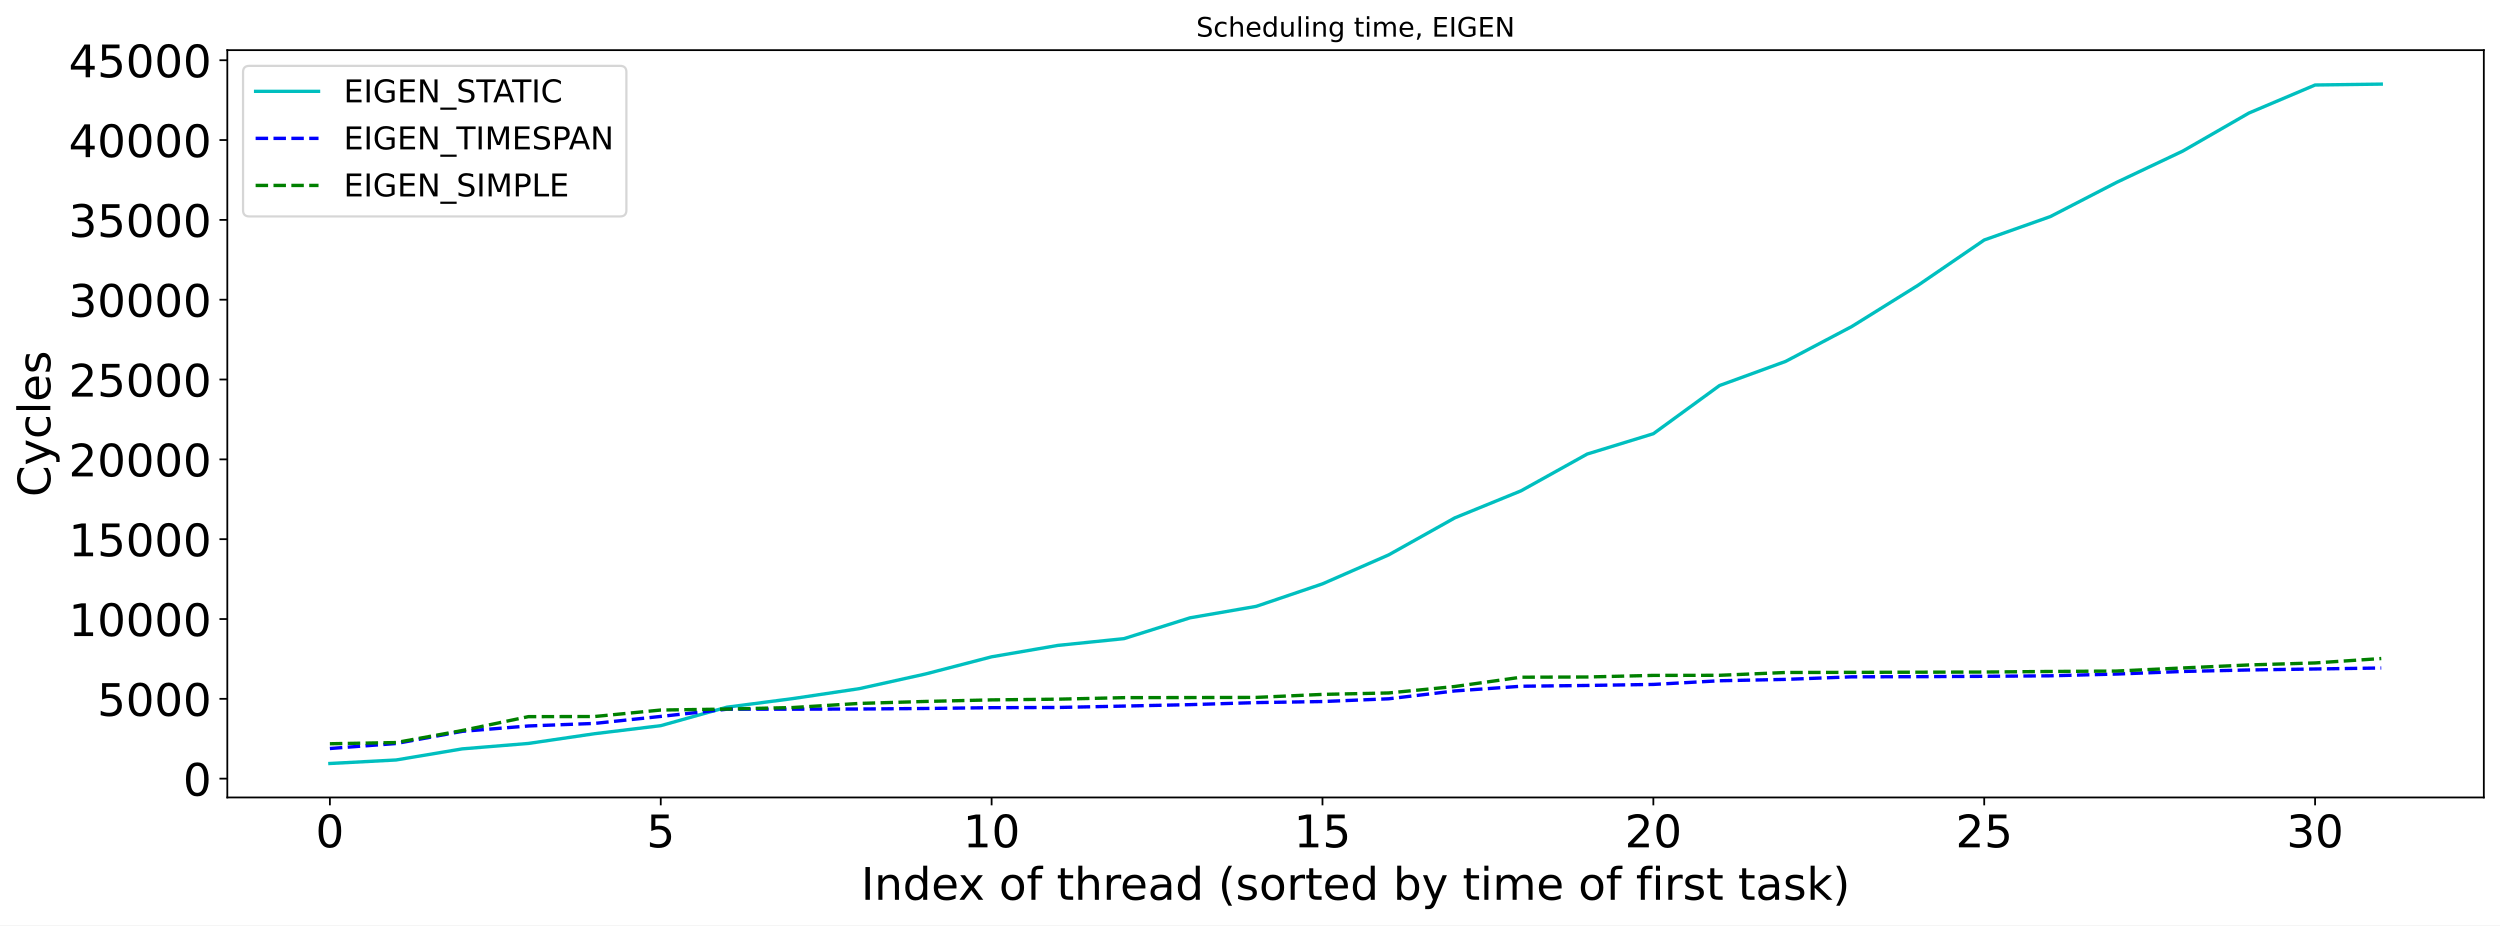
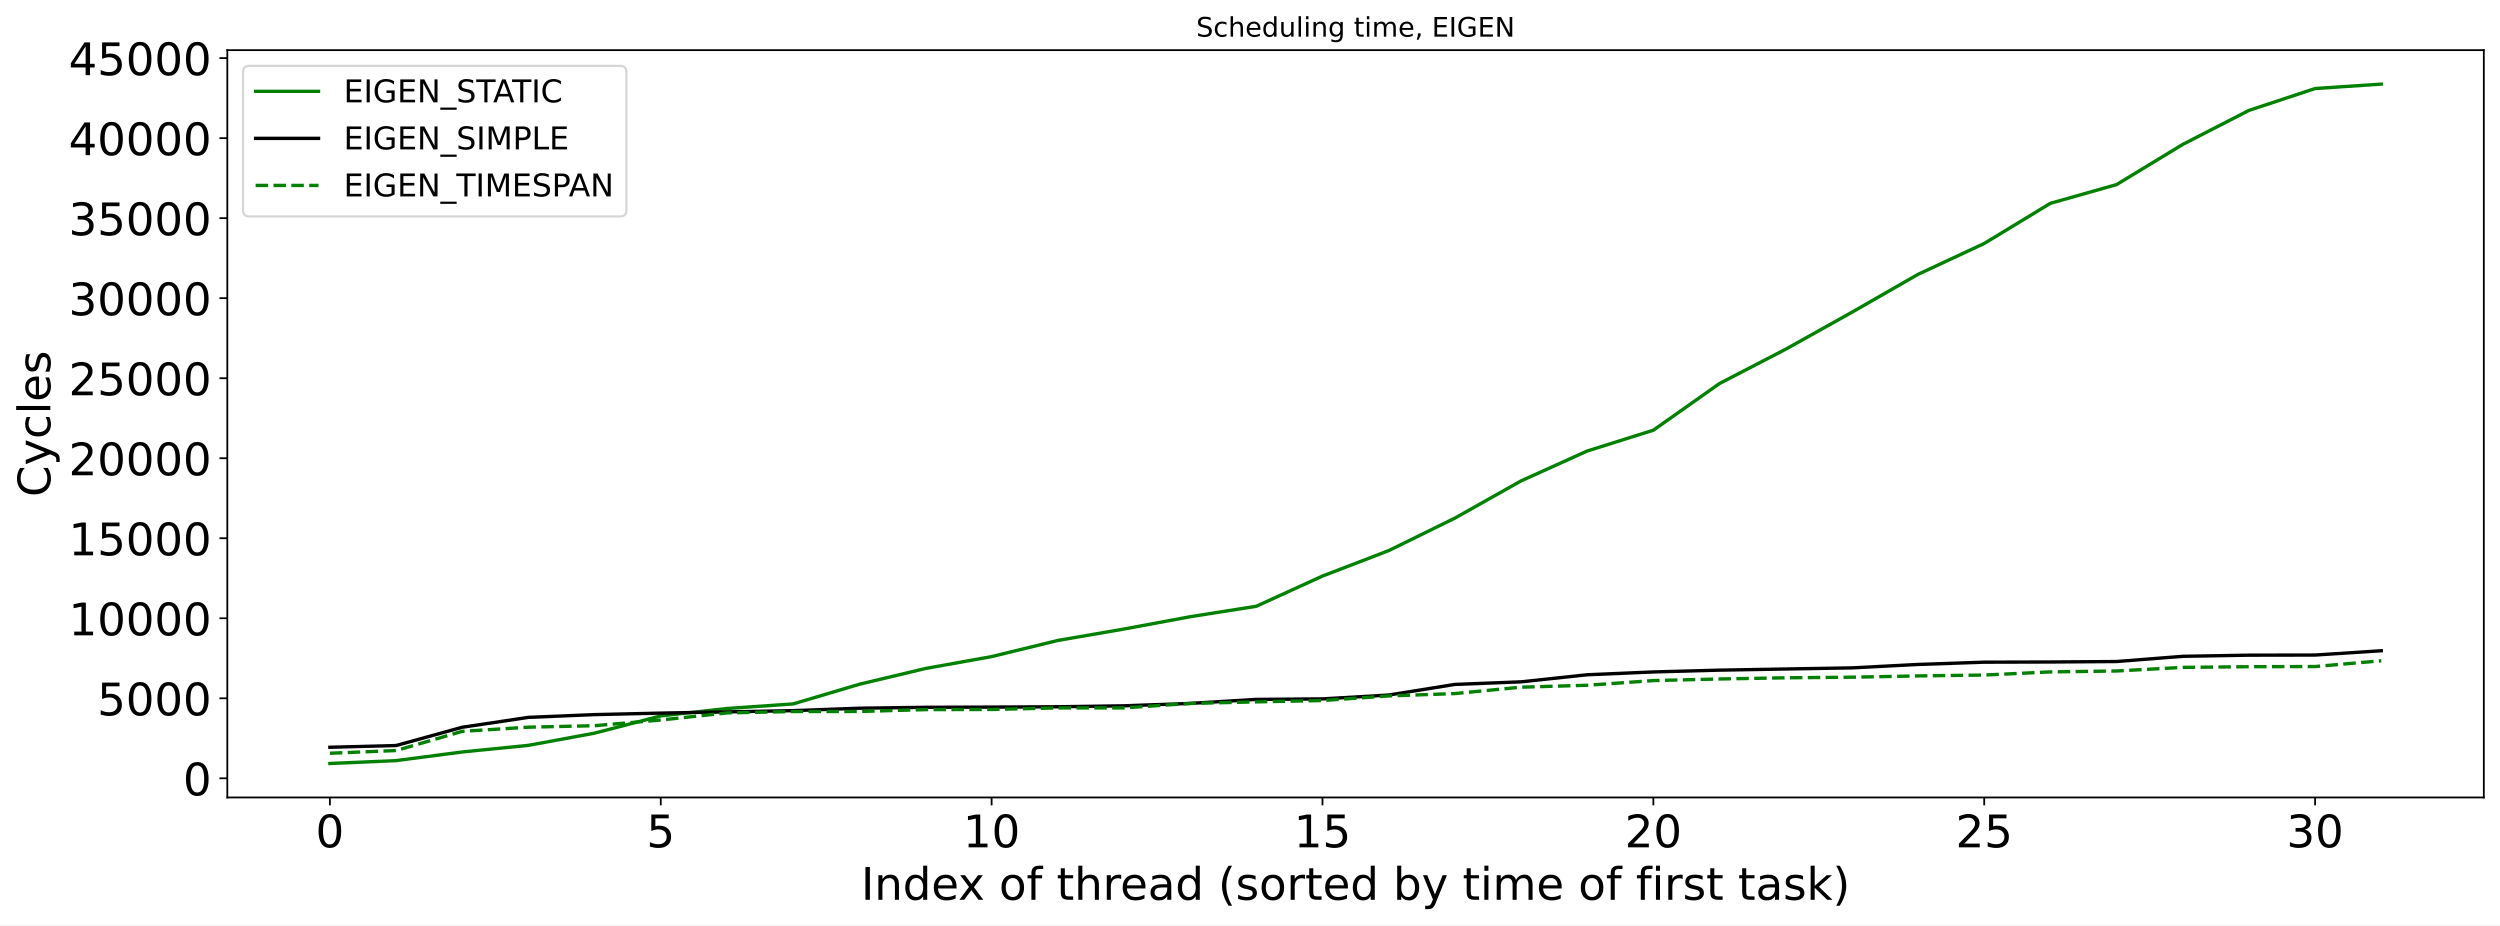
<svg xmlns="http://www.w3.org/2000/svg" xmlns:xlink="http://www.w3.org/1999/xlink" width="1112.781pt" height="411.871pt" viewBox="0 0 1112.781 411.871" version="1.1">
  <defs>
    <style type="text/css">*{stroke-linejoin: round; stroke-linecap: butt}</style>
  </defs>
  <g id="figure_1">
    <g id="patch_1">
      <path d="M 0 411.871  L 1112.781 411.871  L 1112.781 0  L 0 0  z " style="fill: #ffffff" />
    </g>
    <g id="axes_1">
      <g id="patch_2">
        <path d="M 101.181 354.958  L 1105.581 354.958  L 1105.581 22.318  L 101.181 22.318  z " style="fill: #ffffff" />
      </g>
      <g id="matplotlib.axis_1">
        <g id="xtick_1">
          <g id="line2d_1">
            <defs>
-               <path id="md10a49201d" d="M 0 0  L 0 3.5  " style="stroke: #000000; stroke-width: 0.8" />
+               <path id="m91df69e2a7" d="M 0 0  L 0 3.5  " style="stroke: #000000; stroke-width: 0.8" />
            </defs>
            <g>
-               <use xlink:href="#md10a49201d" x="146.836" y="354.958" style="stroke: #000000; stroke-width: 0.8" />
+               <use xlink:href="#m91df69e2a7" x="146.836" y="354.958" style="stroke: #000000; stroke-width: 0.8" />
            </g>
          </g>
          <g id="text_1">
            <g transform="translate(140.4733 377.155) scale(0.2 -0.2)">
              <defs>
                <path id="DejaVuSans-30" d="M 2034 4250  Q 1547 4250 1301 3770  Q 1056 3291 1056 2328  Q 1056 1369 1301 889  Q 1547 409 2034 409  Q 2525 409 2770 889  Q 3016 1369 3016 2328  Q 3016 3291 2770 3770  Q 2525 4250 2034 4250  z M 2034 4750  Q 2819 4750 3233 4129  Q 3647 3509 3647 2328  Q 3647 1150 3233 529  Q 2819 -91 2034 -91  Q 1250 -91 836 529  Q 422 1150 422 2328  Q 422 3509 836 4129  Q 1250 4750 2034 4750  z " transform="scale(0.015625)" />
              </defs>
              <use xlink:href="#DejaVuSans-30" />
            </g>
          </g>
        </g>
        <g id="xtick_2">
          <g id="line2d_2">
            <g>
-               <use xlink:href="#md10a49201d" x="294.109" y="354.958" style="stroke: #000000; stroke-width: 0.8" />
+               <use xlink:href="#m91df69e2a7" x="294.109" y="354.958" style="stroke: #000000; stroke-width: 0.8" />
            </g>
          </g>
          <g id="text_2">
            <g transform="translate(287.746 377.155) scale(0.2 -0.2)">
              <defs>
                <path id="DejaVuSans-35" d="M 691 4666  L 3169 4666  L 3169 4134  L 1269 4134  L 1269 2991  Q 1406 3038 1543 3061  Q 1681 3084 1819 3084  Q 2600 3084 3056 2656  Q 3513 2228 3513 1497  Q 3513 744 3044 326  Q 2575 -91 1722 -91  Q 1428 -91 1123 -41  Q 819 9 494 109  L 494 744  Q 775 591 1075 516  Q 1375 441 1709 441  Q 2250 441 2565 725  Q 2881 1009 2881 1497  Q 2881 1984 2565 2268  Q 2250 2553 1709 2553  Q 1456 2553 1204 2497  Q 953 2441 691 2322  L 691 4666  z " transform="scale(0.015625)" />
              </defs>
              <use xlink:href="#DejaVuSans-35" />
            </g>
          </g>
        </g>
        <g id="xtick_3">
          <g id="line2d_3">
            <g>
-               <use xlink:href="#md10a49201d" x="441.381" y="354.958" style="stroke: #000000; stroke-width: 0.8" />
+               <use xlink:href="#m91df69e2a7" x="441.381" y="354.958" style="stroke: #000000; stroke-width: 0.8" />
            </g>
          </g>
          <g id="text_3">
            <g transform="translate(428.6562 377.155) scale(0.2 -0.2)">
              <defs>
                <path id="DejaVuSans-31" d="M 794 531  L 1825 531  L 1825 4091  L 703 3866  L 703 4441  L 1819 4666  L 2450 4666  L 2450 531  L 3481 531  L 3481 0  L 794 0  L 794 531  z " transform="scale(0.015625)" />
              </defs>
              <use xlink:href="#DejaVuSans-31" />
              <use xlink:href="#DejaVuSans-30" x="63.623" />
            </g>
          </g>
        </g>
        <g id="xtick_4">
          <g id="line2d_4">
            <g>
-               <use xlink:href="#md10a49201d" x="588.654" y="354.958" style="stroke: #000000; stroke-width: 0.8" />
+               <use xlink:href="#m91df69e2a7" x="588.654" y="354.958" style="stroke: #000000; stroke-width: 0.8" />
            </g>
          </g>
          <g id="text_4">
            <g transform="translate(575.929 377.155) scale(0.2 -0.2)">
              <use xlink:href="#DejaVuSans-31" />
              <use xlink:href="#DejaVuSans-35" x="63.623" />
            </g>
          </g>
        </g>
        <g id="xtick_5">
          <g id="line2d_5">
            <g>
-               <use xlink:href="#md10a49201d" x="735.927" y="354.958" style="stroke: #000000; stroke-width: 0.8" />
+               <use xlink:href="#m91df69e2a7" x="735.927" y="354.958" style="stroke: #000000; stroke-width: 0.8" />
            </g>
          </g>
          <g id="text_5">
            <g transform="translate(723.2017 377.155) scale(0.2 -0.2)">
              <defs>
                <path id="DejaVuSans-32" d="M 1228 531  L 3431 531  L 3431 0  L 469 0  L 469 531  Q 828 903 1448 1529  Q 2069 2156 2228 2338  Q 2531 2678 2651 2914  Q 2772 3150 2772 3378  Q 2772 3750 2511 3984  Q 2250 4219 1831 4219  Q 1534 4219 1204 4116  Q 875 4013 500 3803  L 500 4441  Q 881 4594 1212 4672  Q 1544 4750 1819 4750  Q 2544 4750 2975 4387  Q 3406 4025 3406 3419  Q 3406 3131 3298 2873  Q 3191 2616 2906 2266  Q 2828 2175 2409 1742  Q 1991 1309 1228 531  z " transform="scale(0.015625)" />
              </defs>
              <use xlink:href="#DejaVuSans-32" />
              <use xlink:href="#DejaVuSans-30" x="63.623" />
            </g>
          </g>
        </g>
        <g id="xtick_6">
          <g id="line2d_6">
            <g>
-               <use xlink:href="#md10a49201d" x="883.199" y="354.958" style="stroke: #000000; stroke-width: 0.8" />
+               <use xlink:href="#m91df69e2a7" x="883.199" y="354.958" style="stroke: #000000; stroke-width: 0.8" />
            </g>
          </g>
          <g id="text_6">
            <g transform="translate(870.4744 377.155) scale(0.2 -0.2)">
              <use xlink:href="#DejaVuSans-32" />
              <use xlink:href="#DejaVuSans-35" x="63.623" />
            </g>
          </g>
        </g>
        <g id="xtick_7">
          <g id="line2d_7">
            <g>
-               <use xlink:href="#md10a49201d" x="1030.472" y="354.958" style="stroke: #000000; stroke-width: 0.8" />
+               <use xlink:href="#m91df69e2a7" x="1030.472" y="354.958" style="stroke: #000000; stroke-width: 0.8" />
            </g>
          </g>
          <g id="text_7">
            <g transform="translate(1017.747 377.155) scale(0.2 -0.2)">
              <defs>
                <path id="DejaVuSans-33" d="M 2597 2516  Q 3050 2419 3304 2112  Q 3559 1806 3559 1356  Q 3559 666 3084 287  Q 2609 -91 1734 -91  Q 1441 -91 1130 -33  Q 819 25 488 141  L 488 750  Q 750 597 1062 519  Q 1375 441 1716 441  Q 2309 441 2620 675  Q 2931 909 2931 1356  Q 2931 1769 2642 2001  Q 2353 2234 1838 2234  L 1294 2234  L 1294 2753  L 1863 2753  Q 2328 2753 2575 2939  Q 2822 3125 2822 3475  Q 2822 3834 2567 4026  Q 2313 4219 1838 4219  Q 1578 4219 1281 4162  Q 984 4106 628 3988  L 628 4550  Q 988 4650 1302 4700  Q 1616 4750 1894 4750  Q 2613 4750 3031 4423  Q 3450 4097 3450 3541  Q 3450 3153 3228 2886  Q 3006 2619 2597 2516  z " transform="scale(0.015625)" />
              </defs>
              <use xlink:href="#DejaVuSans-33" />
              <use xlink:href="#DejaVuSans-30" x="63.623" />
            </g>
          </g>
        </g>
        <g id="text_8">
          <g transform="translate(383.2609 400.5113) scale(0.2 -0.2)">
            <defs>
              <path id="DejaVuSans-49" d="M 628 4666  L 1259 4666  L 1259 0  L 628 0  L 628 4666  z " transform="scale(0.015625)" />
              <path id="DejaVuSans-6e" d="M 3513 2113  L 3513 0  L 2938 0  L 2938 2094  Q 2938 2591 2744 2837  Q 2550 3084 2163 3084  Q 1697 3084 1428 2787  Q 1159 2491 1159 1978  L 1159 0  L 581 0  L 581 3500  L 1159 3500  L 1159 2956  Q 1366 3272 1645 3428  Q 1925 3584 2291 3584  Q 2894 3584 3203 3211  Q 3513 2838 3513 2113  z " transform="scale(0.015625)" />
              <path id="DejaVuSans-64" d="M 2906 2969  L 2906 4863  L 3481 4863  L 3481 0  L 2906 0  L 2906 525  Q 2725 213 2448 61  Q 2172 -91 1784 -91  Q 1150 -91 751 415  Q 353 922 353 1747  Q 353 2572 751 3078  Q 1150 3584 1784 3584  Q 2172 3584 2448 3432  Q 2725 3281 2906 2969  z M 947 1747  Q 947 1113 1208 752  Q 1469 391 1925 391  Q 2381 391 2643 752  Q 2906 1113 2906 1747  Q 2906 2381 2643 2742  Q 2381 3103 1925 3103  Q 1469 3103 1208 2742  Q 947 2381 947 1747  z " transform="scale(0.015625)" />
              <path id="DejaVuSans-65" d="M 3597 1894  L 3597 1613  L 953 1613  Q 991 1019 1311 708  Q 1631 397 2203 397  Q 2534 397 2845 478  Q 3156 559 3463 722  L 3463 178  Q 3153 47 2828 -22  Q 2503 -91 2169 -91  Q 1331 -91 842 396  Q 353 884 353 1716  Q 353 2575 817 3079  Q 1281 3584 2069 3584  Q 2775 3584 3186 3129  Q 3597 2675 3597 1894  z M 3022 2063  Q 3016 2534 2758 2815  Q 2500 3097 2075 3097  Q 1594 3097 1305 2825  Q 1016 2553 972 2059  L 3022 2063  z " transform="scale(0.015625)" />
              <path id="DejaVuSans-78" d="M 3513 3500  L 2247 1797  L 3578 0  L 2900 0  L 1881 1375  L 863 0  L 184 0  L 1544 1831  L 300 3500  L 978 3500  L 1906 2253  L 2834 3500  L 3513 3500  z " transform="scale(0.015625)" />
              <path id="DejaVuSans-20" transform="scale(0.015625)" />
              <path id="DejaVuSans-6f" d="M 1959 3097  Q 1497 3097 1228 2736  Q 959 2375 959 1747  Q 959 1119 1226 758  Q 1494 397 1959 397  Q 2419 397 2687 759  Q 2956 1122 2956 1747  Q 2956 2369 2687 2733  Q 2419 3097 1959 3097  z M 1959 3584  Q 2709 3584 3137 3096  Q 3566 2609 3566 1747  Q 3566 888 3137 398  Q 2709 -91 1959 -91  Q 1206 -91 779 398  Q 353 888 353 1747  Q 353 2609 779 3096  Q 1206 3584 1959 3584  z " transform="scale(0.015625)" />
              <path id="DejaVuSans-66" d="M 2375 4863  L 2375 4384  L 1825 4384  Q 1516 4384 1395 4259  Q 1275 4134 1275 3809  L 1275 3500  L 2222 3500  L 2222 3053  L 1275 3053  L 1275 0  L 697 0  L 697 3053  L 147 3053  L 147 3500  L 697 3500  L 697 3744  Q 697 4328 969 4595  Q 1241 4863 1831 4863  L 2375 4863  z " transform="scale(0.015625)" />
              <path id="DejaVuSans-74" d="M 1172 4494  L 1172 3500  L 2356 3500  L 2356 3053  L 1172 3053  L 1172 1153  Q 1172 725 1289 603  Q 1406 481 1766 481  L 2356 481  L 2356 0  L 1766 0  Q 1100 0 847 248  Q 594 497 594 1153  L 594 3053  L 172 3053  L 172 3500  L 594 3500  L 594 4494  L 1172 4494  z " transform="scale(0.015625)" />
              <path id="DejaVuSans-68" d="M 3513 2113  L 3513 0  L 2938 0  L 2938 2094  Q 2938 2591 2744 2837  Q 2550 3084 2163 3084  Q 1697 3084 1428 2787  Q 1159 2491 1159 1978  L 1159 0  L 581 0  L 581 4863  L 1159 4863  L 1159 2956  Q 1366 3272 1645 3428  Q 1925 3584 2291 3584  Q 2894 3584 3203 3211  Q 3513 2838 3513 2113  z " transform="scale(0.015625)" />
              <path id="DejaVuSans-72" d="M 2631 2963  Q 2534 3019 2420 3045  Q 2306 3072 2169 3072  Q 1681 3072 1420 2755  Q 1159 2438 1159 1844  L 1159 0  L 581 0  L 581 3500  L 1159 3500  L 1159 2956  Q 1341 3275 1631 3429  Q 1922 3584 2338 3584  Q 2397 3584 2469 3576  Q 2541 3569 2628 3553  L 2631 2963  z " transform="scale(0.015625)" />
              <path id="DejaVuSans-61" d="M 2194 1759  Q 1497 1759 1228 1600  Q 959 1441 959 1056  Q 959 750 1161 570  Q 1363 391 1709 391  Q 2188 391 2477 730  Q 2766 1069 2766 1631  L 2766 1759  L 2194 1759  z M 3341 1997  L 3341 0  L 2766 0  L 2766 531  Q 2569 213 2275 61  Q 1981 -91 1556 -91  Q 1019 -91 701 211  Q 384 513 384 1019  Q 384 1609 779 1909  Q 1175 2209 1959 2209  L 2766 2209  L 2766 2266  Q 2766 2663 2505 2880  Q 2244 3097 1772 3097  Q 1472 3097 1187 3025  Q 903 2953 641 2809  L 641 3341  Q 956 3463 1253 3523  Q 1550 3584 1831 3584  Q 2591 3584 2966 3190  Q 3341 2797 3341 1997  z " transform="scale(0.015625)" />
              <path id="DejaVuSans-28" d="M 1984 4856  Q 1566 4138 1362 3434  Q 1159 2731 1159 2009  Q 1159 1288 1364 580  Q 1569 -128 1984 -844  L 1484 -844  Q 1016 -109 783 600  Q 550 1309 550 2009  Q 550 2706 781 3412  Q 1013 4119 1484 4856  L 1984 4856  z " transform="scale(0.015625)" />
              <path id="DejaVuSans-73" d="M 2834 3397  L 2834 2853  Q 2591 2978 2328 3040  Q 2066 3103 1784 3103  Q 1356 3103 1142 2972  Q 928 2841 928 2578  Q 928 2378 1081 2264  Q 1234 2150 1697 2047  L 1894 2003  Q 2506 1872 2764 1633  Q 3022 1394 3022 966  Q 3022 478 2636 193  Q 2250 -91 1575 -91  Q 1294 -91 989 -36  Q 684 19 347 128  L 347 722  Q 666 556 975 473  Q 1284 391 1588 391  Q 1994 391 2212 530  Q 2431 669 2431 922  Q 2431 1156 2273 1281  Q 2116 1406 1581 1522  L 1381 1569  Q 847 1681 609 1914  Q 372 2147 372 2553  Q 372 3047 722 3315  Q 1072 3584 1716 3584  Q 2034 3584 2315 3537  Q 2597 3491 2834 3397  z " transform="scale(0.015625)" />
              <path id="DejaVuSans-62" d="M 3116 1747  Q 3116 2381 2855 2742  Q 2594 3103 2138 3103  Q 1681 3103 1420 2742  Q 1159 2381 1159 1747  Q 1159 1113 1420 752  Q 1681 391 2138 391  Q 2594 391 2855 752  Q 3116 1113 3116 1747  z M 1159 2969  Q 1341 3281 1617 3432  Q 1894 3584 2278 3584  Q 2916 3584 3314 3078  Q 3713 2572 3713 1747  Q 3713 922 3314 415  Q 2916 -91 2278 -91  Q 1894 -91 1617 61  Q 1341 213 1159 525  L 1159 0  L 581 0  L 581 4863  L 1159 4863  L 1159 2969  z " transform="scale(0.015625)" />
              <path id="DejaVuSans-79" d="M 2059 -325  Q 1816 -950 1584 -1140  Q 1353 -1331 966 -1331  L 506 -1331  L 506 -850  L 844 -850  Q 1081 -850 1212 -737  Q 1344 -625 1503 -206  L 1606 56  L 191 3500  L 800 3500  L 1894 763  L 2988 3500  L 3597 3500  L 2059 -325  z " transform="scale(0.015625)" />
              <path id="DejaVuSans-69" d="M 603 3500  L 1178 3500  L 1178 0  L 603 0  L 603 3500  z M 603 4863  L 1178 4863  L 1178 4134  L 603 4134  L 603 4863  z " transform="scale(0.015625)" />
              <path id="DejaVuSans-6d" d="M 3328 2828  Q 3544 3216 3844 3400  Q 4144 3584 4550 3584  Q 5097 3584 5394 3201  Q 5691 2819 5691 2113  L 5691 0  L 5113 0  L 5113 2094  Q 5113 2597 4934 2840  Q 4756 3084 4391 3084  Q 3944 3084 3684 2787  Q 3425 2491 3425 1978  L 3425 0  L 2847 0  L 2847 2094  Q 2847 2600 2669 2842  Q 2491 3084 2119 3084  Q 1678 3084 1418 2786  Q 1159 2488 1159 1978  L 1159 0  L 581 0  L 581 3500  L 1159 3500  L 1159 2956  Q 1356 3278 1631 3431  Q 1906 3584 2284 3584  Q 2666 3584 2933 3390  Q 3200 3197 3328 2828  z " transform="scale(0.015625)" />
              <path id="DejaVuSans-6b" d="M 581 4863  L 1159 4863  L 1159 1991  L 2875 3500  L 3609 3500  L 1753 1863  L 3688 0  L 2938 0  L 1159 1709  L 1159 0  L 581 0  L 581 4863  z " transform="scale(0.015625)" />
              <path id="DejaVuSans-29" d="M 513 4856  L 1013 4856  Q 1481 4119 1714 3412  Q 1947 2706 1947 2009  Q 1947 1309 1714 600  Q 1481 -109 1013 -844  L 513 -844  Q 928 -128 1133 580  Q 1338 1288 1338 2009  Q 1338 2731 1133 3434  Q 928 4138 513 4856  z " transform="scale(0.015625)" />
            </defs>
            <use xlink:href="#DejaVuSans-49" />
            <use xlink:href="#DejaVuSans-6e" x="29.492" />
            <use xlink:href="#DejaVuSans-64" x="92.871" />
            <use xlink:href="#DejaVuSans-65" x="156.348" />
            <use xlink:href="#DejaVuSans-78" x="216.121" />
            <use xlink:href="#DejaVuSans-20" x="275.301" />
            <use xlink:href="#DejaVuSans-6f" x="307.088" />
            <use xlink:href="#DejaVuSans-66" x="368.27" />
            <use xlink:href="#DejaVuSans-20" x="403.475" />
            <use xlink:href="#DejaVuSans-74" x="435.262" />
            <use xlink:href="#DejaVuSans-68" x="474.471" />
            <use xlink:href="#DejaVuSans-72" x="537.85" />
            <use xlink:href="#DejaVuSans-65" x="576.713" />
            <use xlink:href="#DejaVuSans-61" x="638.236" />
            <use xlink:href="#DejaVuSans-64" x="699.516" />
            <use xlink:href="#DejaVuSans-20" x="762.992" />
            <use xlink:href="#DejaVuSans-28" x="794.779" />
            <use xlink:href="#DejaVuSans-73" x="833.793" />
            <use xlink:href="#DejaVuSans-6f" x="885.893" />
            <use xlink:href="#DejaVuSans-72" x="947.074" />
            <use xlink:href="#DejaVuSans-74" x="988.188" />
            <use xlink:href="#DejaVuSans-65" x="1027.396" />
            <use xlink:href="#DejaVuSans-64" x="1088.92" />
            <use xlink:href="#DejaVuSans-20" x="1152.396" />
            <use xlink:href="#DejaVuSans-62" x="1184.184" />
            <use xlink:href="#DejaVuSans-79" x="1247.66" />
            <use xlink:href="#DejaVuSans-20" x="1306.84" />
            <use xlink:href="#DejaVuSans-74" x="1338.627" />
            <use xlink:href="#DejaVuSans-69" x="1377.836" />
            <use xlink:href="#DejaVuSans-6d" x="1405.619" />
            <use xlink:href="#DejaVuSans-65" x="1503.031" />
            <use xlink:href="#DejaVuSans-20" x="1564.555" />
            <use xlink:href="#DejaVuSans-6f" x="1596.342" />
            <use xlink:href="#DejaVuSans-66" x="1657.523" />
            <use xlink:href="#DejaVuSans-20" x="1692.729" />
            <use xlink:href="#DejaVuSans-66" x="1724.516" />
            <use xlink:href="#DejaVuSans-69" x="1759.721" />
            <use xlink:href="#DejaVuSans-72" x="1787.504" />
            <use xlink:href="#DejaVuSans-73" x="1828.617" />
            <use xlink:href="#DejaVuSans-74" x="1880.717" />
            <use xlink:href="#DejaVuSans-20" x="1919.926" />
            <use xlink:href="#DejaVuSans-74" x="1951.713" />
            <use xlink:href="#DejaVuSans-61" x="1990.922" />
            <use xlink:href="#DejaVuSans-73" x="2052.201" />
            <use xlink:href="#DejaVuSans-6b" x="2104.301" />
            <use xlink:href="#DejaVuSans-29" x="2162.211" />
          </g>
        </g>
      </g>
      <g id="matplotlib.axis_2">
        <g id="ytick_1">
          <g id="line2d_8">
            <defs>
-               <path id="m169d55eeef" d="M 0 0  L -3.5 0  " style="stroke: #000000; stroke-width: 0.8" />
+               <path id="mb942081f70" d="M 0 0  L -3.5 0  " style="stroke: #000000; stroke-width: 0.8" />
            </defs>
            <g>
-               <use xlink:href="#m169d55eeef" x="101.181" y="346.589" style="stroke: #000000; stroke-width: 0.8" />
+               <use xlink:href="#mb942081f70" x="101.181" y="346.435" style="stroke: #000000; stroke-width: 0.8" />
            </g>
          </g>
          <g id="text_9">
-             <g transform="translate(81.45625 354.1875) scale(0.2 -0.2)">
+             <g transform="translate(81.45625 354.0331) scale(0.2 -0.2)">
              <use xlink:href="#DejaVuSans-30" />
            </g>
          </g>
        </g>
        <g id="ytick_2">
          <g id="line2d_9">
            <g>
-               <use xlink:href="#m169d55eeef" x="101.181" y="311.058" style="stroke: #000000; stroke-width: 0.8" />
+               <use xlink:href="#mb942081f70" x="101.181" y="310.816" style="stroke: #000000; stroke-width: 0.8" />
            </g>
          </g>
          <g id="text_10">
-             <g transform="translate(43.28125 318.6562) scale(0.2 -0.2)">
+             <g transform="translate(43.28125 318.4147) scale(0.2 -0.2)">
              <use xlink:href="#DejaVuSans-35" />
              <use xlink:href="#DejaVuSans-30" x="63.623" />
              <use xlink:href="#DejaVuSans-30" x="127.246" />
              <use xlink:href="#DejaVuSans-30" x="190.869" />
            </g>
          </g>
        </g>
        <g id="ytick_3">
          <g id="line2d_10">
            <g>
-               <use xlink:href="#m169d55eeef" x="101.181" y="275.526" style="stroke: #000000; stroke-width: 0.8" />
+               <use xlink:href="#mb942081f70" x="101.181" y="275.198" style="stroke: #000000; stroke-width: 0.8" />
            </g>
          </g>
          <g id="text_11">
-             <g transform="translate(30.55625 283.1249) scale(0.2 -0.2)">
+             <g transform="translate(30.55625 282.7963) scale(0.2 -0.2)">
              <use xlink:href="#DejaVuSans-31" />
              <use xlink:href="#DejaVuSans-30" x="63.623" />
              <use xlink:href="#DejaVuSans-30" x="127.246" />
              <use xlink:href="#DejaVuSans-30" x="190.869" />
              <use xlink:href="#DejaVuSans-30" x="254.492" />
            </g>
          </g>
        </g>
        <g id="ytick_4">
          <g id="line2d_11">
            <g>
-               <use xlink:href="#m169d55eeef" x="101.181" y="239.995" style="stroke: #000000; stroke-width: 0.8" />
+               <use xlink:href="#mb942081f70" x="101.181" y="239.58" style="stroke: #000000; stroke-width: 0.8" />
            </g>
          </g>
          <g id="text_12">
-             <g transform="translate(30.55625 247.5935) scale(0.2 -0.2)">
+             <g transform="translate(30.55625 247.178) scale(0.2 -0.2)">
              <use xlink:href="#DejaVuSans-31" />
              <use xlink:href="#DejaVuSans-35" x="63.623" />
              <use xlink:href="#DejaVuSans-30" x="127.246" />
              <use xlink:href="#DejaVuSans-30" x="190.869" />
              <use xlink:href="#DejaVuSans-30" x="254.492" />
            </g>
          </g>
        </g>
        <g id="ytick_5">
          <g id="line2d_12">
            <g>
-               <use xlink:href="#m169d55eeef" x="101.181" y="204.464" style="stroke: #000000; stroke-width: 0.8" />
+               <use xlink:href="#mb942081f70" x="101.181" y="203.961" style="stroke: #000000; stroke-width: 0.8" />
            </g>
          </g>
          <g id="text_13">
-             <g transform="translate(30.55625 212.0622) scale(0.2 -0.2)">
+             <g transform="translate(30.55625 211.5596) scale(0.2 -0.2)">
              <use xlink:href="#DejaVuSans-32" />
              <use xlink:href="#DejaVuSans-30" x="63.623" />
              <use xlink:href="#DejaVuSans-30" x="127.246" />
              <use xlink:href="#DejaVuSans-30" x="190.869" />
              <use xlink:href="#DejaVuSans-30" x="254.492" />
            </g>
          </g>
        </g>
        <g id="ytick_6">
          <g id="line2d_13">
            <g>
-               <use xlink:href="#m169d55eeef" x="101.181" y="168.932" style="stroke: #000000; stroke-width: 0.8" />
+               <use xlink:href="#mb942081f70" x="101.181" y="168.343" style="stroke: #000000; stroke-width: 0.8" />
            </g>
          </g>
          <g id="text_14">
-             <g transform="translate(30.55625 176.5309) scale(0.2 -0.2)">
+             <g transform="translate(30.55625 175.9412) scale(0.2 -0.2)">
              <use xlink:href="#DejaVuSans-32" />
              <use xlink:href="#DejaVuSans-35" x="63.623" />
              <use xlink:href="#DejaVuSans-30" x="127.246" />
              <use xlink:href="#DejaVuSans-30" x="190.869" />
              <use xlink:href="#DejaVuSans-30" x="254.492" />
            </g>
          </g>
        </g>
        <g id="ytick_7">
          <g id="line2d_14">
            <g>
-               <use xlink:href="#m169d55eeef" x="101.181" y="133.401" style="stroke: #000000; stroke-width: 0.8" />
+               <use xlink:href="#mb942081f70" x="101.181" y="132.724" style="stroke: #000000; stroke-width: 0.8" />
            </g>
          </g>
          <g id="text_15">
-             <g transform="translate(30.55625 140.9996) scale(0.2 -0.2)">
+             <g transform="translate(30.55625 140.3228) scale(0.2 -0.2)">
              <use xlink:href="#DejaVuSans-33" />
              <use xlink:href="#DejaVuSans-30" x="63.623" />
              <use xlink:href="#DejaVuSans-30" x="127.246" />
              <use xlink:href="#DejaVuSans-30" x="190.869" />
              <use xlink:href="#DejaVuSans-30" x="254.492" />
            </g>
          </g>
        </g>
        <g id="ytick_8">
          <g id="line2d_15">
            <g>
-               <use xlink:href="#m169d55eeef" x="101.181" y="97.87" style="stroke: #000000; stroke-width: 0.8" />
+               <use xlink:href="#mb942081f70" x="101.181" y="97.106" style="stroke: #000000; stroke-width: 0.8" />
            </g>
          </g>
          <g id="text_16">
-             <g transform="translate(30.55625 105.4682) scale(0.2 -0.2)">
+             <g transform="translate(30.55625 104.7045) scale(0.2 -0.2)">
              <use xlink:href="#DejaVuSans-33" />
              <use xlink:href="#DejaVuSans-35" x="63.623" />
              <use xlink:href="#DejaVuSans-30" x="127.246" />
              <use xlink:href="#DejaVuSans-30" x="190.869" />
              <use xlink:href="#DejaVuSans-30" x="254.492" />
            </g>
          </g>
        </g>
        <g id="ytick_9">
          <g id="line2d_16">
            <g>
-               <use xlink:href="#m169d55eeef" x="101.181" y="62.338" style="stroke: #000000; stroke-width: 0.8" />
+               <use xlink:href="#mb942081f70" x="101.181" y="61.488" style="stroke: #000000; stroke-width: 0.8" />
            </g>
          </g>
          <g id="text_17">
-             <g transform="translate(30.55625 69.93691) scale(0.2 -0.2)">
+             <g transform="translate(30.55625 69.08609) scale(0.2 -0.2)">
              <defs>
                <path id="DejaVuSans-34" d="M 2419 4116  L 825 1625  L 2419 1625  L 2419 4116  z M 2253 4666  L 3047 4666  L 3047 1625  L 3713 1625  L 3713 1100  L 3047 1100  L 3047 0  L 2419 0  L 2419 1100  L 313 1100  L 313 1709  L 2253 4666  z " transform="scale(0.015625)" />
              </defs>
              <use xlink:href="#DejaVuSans-34" />
              <use xlink:href="#DejaVuSans-30" x="63.623" />
              <use xlink:href="#DejaVuSans-30" x="127.246" />
              <use xlink:href="#DejaVuSans-30" x="190.869" />
              <use xlink:href="#DejaVuSans-30" x="254.492" />
            </g>
          </g>
        </g>
        <g id="ytick_10">
          <g id="line2d_17">
            <g>
-               <use xlink:href="#m169d55eeef" x="101.181" y="26.807" style="stroke: #000000; stroke-width: 0.8" />
+               <use xlink:href="#mb942081f70" x="101.181" y="25.869" style="stroke: #000000; stroke-width: 0.8" />
            </g>
          </g>
          <g id="text_18">
-             <g transform="translate(30.55625 34.40559) scale(0.2 -0.2)">
+             <g transform="translate(30.55625 33.46771) scale(0.2 -0.2)">
              <use xlink:href="#DejaVuSans-34" />
              <use xlink:href="#DejaVuSans-35" x="63.623" />
              <use xlink:href="#DejaVuSans-30" x="127.246" />
              <use xlink:href="#DejaVuSans-30" x="190.869" />
              <use xlink:href="#DejaVuSans-30" x="254.492" />
            </g>
          </g>
        </g>
        <g id="text_19">
          <g transform="translate(22.39688 221.1788) rotate(-90) scale(0.2 -0.2)">
            <defs>
              <path id="DejaVuSans-43" d="M 4122 4306  L 4122 3641  Q 3803 3938 3442 4084  Q 3081 4231 2675 4231  Q 1875 4231 1450 3742  Q 1025 3253 1025 2328  Q 1025 1406 1450 917  Q 1875 428 2675 428  Q 3081 428 3442 575  Q 3803 722 4122 1019  L 4122 359  Q 3791 134 3420 21  Q 3050 -91 2638 -91  Q 1578 -91 968 557  Q 359 1206 359 2328  Q 359 3453 968 4101  Q 1578 4750 2638 4750  Q 3056 4750 3426 4639  Q 3797 4528 4122 4306  z " transform="scale(0.015625)" />
              <path id="DejaVuSans-63" d="M 3122 3366  L 3122 2828  Q 2878 2963 2633 3030  Q 2388 3097 2138 3097  Q 1578 3097 1268 2742  Q 959 2388 959 1747  Q 959 1106 1268 751  Q 1578 397 2138 397  Q 2388 397 2633 464  Q 2878 531 3122 666  L 3122 134  Q 2881 22 2623 -34  Q 2366 -91 2075 -91  Q 1284 -91 818 406  Q 353 903 353 1747  Q 353 2603 823 3093  Q 1294 3584 2113 3584  Q 2378 3584 2631 3529  Q 2884 3475 3122 3366  z " transform="scale(0.015625)" />
              <path id="DejaVuSans-6c" d="M 603 4863  L 1178 4863  L 1178 0  L 603 0  L 603 4863  z " transform="scale(0.015625)" />
            </defs>
            <use xlink:href="#DejaVuSans-43" />
            <use xlink:href="#DejaVuSans-79" x="69.824" />
            <use xlink:href="#DejaVuSans-63" x="129.004" />
            <use xlink:href="#DejaVuSans-6c" x="183.984" />
            <use xlink:href="#DejaVuSans-65" x="211.768" />
            <use xlink:href="#DejaVuSans-73" x="273.291" />
          </g>
        </g>
      </g>
      <g id="line2d_18">
-         <path d="M 146.836 339.838  L 176.29 338.275  L 205.745 333.329  L 235.199 330.913  L 264.654 326.578  L 294.109 322.996  L 323.563 314.767  L 353.018 310.93  L 382.472 306.524  L 411.927 300  L 441.381 292.354  L 470.836 287.28  L 500.29 284.267  L 529.745 274.986  L 559.199 269.884  L 588.654 259.878  L 618.109 246.988  L 647.563 230.501  L 677.018 218.477  L 706.472 202.104  L 735.927 193.051  L 765.381 171.604  L 794.836 160.846  L 824.29 145.311  L 853.745 126.977  L 883.199 106.824  L 912.654 96.392  L 942.109 81.184  L 971.563 67.256  L 1001.018 50.315  L 1030.472 37.836  L 1059.927 37.438  " clip-path="url(#p274b4aa26a)" style="fill: none; stroke: #00bfbf; stroke-width: 1.5; stroke-linecap: square" />
+         <path d="M 146.836 339.838  L 176.29 338.556  L 205.745 334.709  L 235.199 331.76  L 264.654 326.332  L 294.109 318.652  L 323.563 315.361  L 353.018 313.324  L 382.472 304.576  L 411.927 297.552  L 441.381 292.252  L 470.836 285.071  L 500.29 279.985  L 529.745 274.514  L 559.199 269.855  L 588.654 256.406  L 618.109 245.093  L 647.563 230.632  L 677.018 214.063  L 706.472 200.755  L 735.927 191.48  L 765.381 170.708  L 794.836 155.435  L 824.29 138.993  L 853.745 122.11  L 883.199 108.376  L 912.654 90.495  L 942.109 82.161  L 971.563 64.28  L 1001.018 49.149  L 1030.472 39.404  L 1059.927 37.438  " clip-path="url(#p3596c20d9b)" style="fill: none; stroke: #008000; stroke-width: 1.5; stroke-linecap: square" />
      </g>
      <g id="line2d_19">
-         <path d="M 146.836 333.172  L 176.29 330.955  L 205.745 325.526  L 235.199 323.138  L 264.654 322.001  L 294.109 318.889  L 323.563 315.677  L 353.018 315.663  L 382.472 315.592  L 411.927 315.35  L 441.381 314.995  L 470.836 314.909  L 500.29 314.284  L 529.745 313.644  L 559.199 312.735  L 588.654 312.266  L 618.109 311.044  L 647.563 307.547  L 677.018 305.458  L 706.472 305.103  L 735.927 304.648  L 765.381 303.013  L 794.836 302.402  L 824.29 301.265  L 853.745 301.194  L 883.199 301.038  L 912.654 300.811  L 942.109 300.029  L 971.563 298.878  L 1001.018 298.21  L 1030.472 297.769  L 1059.927 297.328  " clip-path="url(#p274b4aa26a)" style="fill: none; stroke-dasharray: 5.55,2.4; stroke-dashoffset: 0; stroke: #0000ff; stroke-width: 1.5" />
+         <path d="M 146.836 332.615  L 176.29 331.845  L 205.745 323.71  L 235.199 319.308  L 264.654 318.082  L 294.109 317.413  L 323.563 316.871  L 353.018 316.316  L 382.472 315.233  L 411.927 314.834  L 441.381 314.734  L 470.836 314.592  L 500.29 314.164  L 529.745 313.096  L 559.199 311.315  L 588.654 311.087  L 618.109 309.363  L 647.563 304.647  L 677.018 303.493  L 706.472 300.344  L 735.927 299.091  L 765.381 298.293  L 794.836 297.78  L 824.29 297.281  L 853.745 295.757  L 883.199 294.745  L 912.654 294.66  L 942.109 294.46  L 971.563 292.138  L 1001.018 291.625  L 1030.472 291.568  L 1059.927 289.659  " clip-path="url(#p3596c20d9b)" style="fill: none; stroke: #000000; stroke-width: 1.5; stroke-linecap: square" />
      </g>
      <g id="line2d_20">
-         <path d="M 146.836 331.055  L 176.29 330.515  L 205.745 325.157  L 235.199 318.988  L 264.654 318.931  L 294.109 316.046  L 323.563 315.62  L 353.018 314.924  L 382.472 313.104  L 411.927 312.223  L 441.381 311.527  L 470.836 311.214  L 500.29 310.532  L 529.745 310.489  L 559.199 310.418  L 588.654 309.082  L 618.109 308.443  L 647.563 305.572  L 677.018 301.436  L 706.472 301.336  L 735.927 300.626  L 765.381 300.583  L 794.836 299.332  L 824.29 299.276  L 853.745 299.205  L 883.199 299.133  L 912.654 298.878  L 942.109 298.693  L 971.563 297.314  L 1001.018 295.978  L 1030.472 295.083  L 1059.927 293.122  " clip-path="url(#p274b4aa26a)" style="fill: none; stroke-dasharray: 5.55,2.4; stroke-dashoffset: 0; stroke: #008000; stroke-width: 1.5" />
+         <path d="M 146.836 335.279  L 176.29 334.082  L 205.745 325.534  L 235.199 323.682  L 264.654 323.012  L 294.109 320.49  L 323.563 317.327  L 353.018 316.715  L 382.472 316.686  L 411.927 315.86  L 441.381 315.789  L 470.836 315.105  L 500.29 315.09  L 529.745 313.11  L 559.199 312.412  L 588.654 311.814  L 618.109 309.776  L 647.563 308.722  L 677.018 305.872  L 706.472 305.018  L 735.927 302.937  L 765.381 302.225  L 794.836 301.698  L 824.29 301.427  L 853.745 300.857  L 883.199 300.473  L 912.654 299.076  L 942.109 298.663  L 971.563 297.068  L 1001.018 296.754  L 1030.472 296.683  L 1059.927 294.118  " clip-path="url(#p3596c20d9b)" style="fill: none; stroke-dasharray: 5.55,2.4; stroke-dashoffset: 0; stroke: #008000; stroke-width: 1.5" />
      </g>
      <g id="patch_3">
        <path d="M 101.181 354.958  L 101.181 22.318  " style="fill: none; stroke: #000000; stroke-width: 0.8; stroke-linejoin: miter; stroke-linecap: square" />
      </g>
      <g id="patch_4">
        <path d="M 1105.581 354.958  L 1105.581 22.318  " style="fill: none; stroke: #000000; stroke-width: 0.8; stroke-linejoin: miter; stroke-linecap: square" />
      </g>
      <g id="patch_5">
        <path d="M 101.181 354.958  L 1105.581 354.958  " style="fill: none; stroke: #000000; stroke-width: 0.8; stroke-linejoin: miter; stroke-linecap: square" />
      </g>
      <g id="patch_6">
        <path d="M 101.181 22.318  L 1105.581 22.318  " style="fill: none; stroke: #000000; stroke-width: 0.8; stroke-linejoin: miter; stroke-linecap: square" />
      </g>
      <g id="text_20">
        <g transform="translate(532.4556 16.31812) scale(0.12 -0.12)">
          <defs>
            <path id="DejaVuSans-53" d="M 3425 4513  L 3425 3897  Q 3066 4069 2747 4153  Q 2428 4238 2131 4238  Q 1616 4238 1336 4038  Q 1056 3838 1056 3469  Q 1056 3159 1242 3001  Q 1428 2844 1947 2747  L 2328 2669  Q 3034 2534 3370 2195  Q 3706 1856 3706 1288  Q 3706 609 3251 259  Q 2797 -91 1919 -91  Q 1588 -91 1214 -16  Q 841 59 441 206  L 441 856  Q 825 641 1194 531  Q 1563 422 1919 422  Q 2459 422 2753 634  Q 3047 847 3047 1241  Q 3047 1584 2836 1778  Q 2625 1972 2144 2069  L 1759 2144  Q 1053 2284 737 2584  Q 422 2884 422 3419  Q 422 4038 858 4394  Q 1294 4750 2059 4750  Q 2388 4750 2728 4690  Q 3069 4631 3425 4513  z " transform="scale(0.015625)" />
            <path id="DejaVuSans-75" d="M 544 1381  L 544 3500  L 1119 3500  L 1119 1403  Q 1119 906 1312 657  Q 1506 409 1894 409  Q 2359 409 2629 706  Q 2900 1003 2900 1516  L 2900 3500  L 3475 3500  L 3475 0  L 2900 0  L 2900 538  Q 2691 219 2414 64  Q 2138 -91 1772 -91  Q 1169 -91 856 284  Q 544 659 544 1381  z M 1991 3584  L 1991 3584  z " transform="scale(0.015625)" />
            <path id="DejaVuSans-67" d="M 2906 1791  Q 2906 2416 2648 2759  Q 2391 3103 1925 3103  Q 1463 3103 1205 2759  Q 947 2416 947 1791  Q 947 1169 1205 825  Q 1463 481 1925 481  Q 2391 481 2648 825  Q 2906 1169 2906 1791  z M 3481 434  Q 3481 -459 3084 -895  Q 2688 -1331 1869 -1331  Q 1566 -1331 1297 -1286  Q 1028 -1241 775 -1147  L 775 -588  Q 1028 -725 1275 -790  Q 1522 -856 1778 -856  Q 2344 -856 2625 -561  Q 2906 -266 2906 331  L 2906 616  Q 2728 306 2450 153  Q 2172 0 1784 0  Q 1141 0 747 490  Q 353 981 353 1791  Q 353 2603 747 3093  Q 1141 3584 1784 3584  Q 2172 3584 2450 3431  Q 2728 3278 2906 2969  L 2906 3500  L 3481 3500  L 3481 434  z " transform="scale(0.015625)" />
            <path id="DejaVuSans-2c" d="M 750 794  L 1409 794  L 1409 256  L 897 -744  L 494 -744  L 750 256  L 750 794  z " transform="scale(0.015625)" />
            <path id="DejaVuSans-45" d="M 628 4666  L 3578 4666  L 3578 4134  L 1259 4134  L 1259 2753  L 3481 2753  L 3481 2222  L 1259 2222  L 1259 531  L 3634 531  L 3634 0  L 628 0  L 628 4666  z " transform="scale(0.015625)" />
            <path id="DejaVuSans-47" d="M 3809 666  L 3809 1919  L 2778 1919  L 2778 2438  L 4434 2438  L 4434 434  Q 4069 175 3628 42  Q 3188 -91 2688 -91  Q 1594 -91 976 548  Q 359 1188 359 2328  Q 359 3472 976 4111  Q 1594 4750 2688 4750  Q 3144 4750 3555 4637  Q 3966 4525 4313 4306  L 4313 3634  Q 3963 3931 3569 4081  Q 3175 4231 2741 4231  Q 1884 4231 1454 3753  Q 1025 3275 1025 2328  Q 1025 1384 1454 906  Q 1884 428 2741 428  Q 3075 428 3337 486  Q 3600 544 3809 666  z " transform="scale(0.015625)" />
            <path id="DejaVuSans-4e" d="M 628 4666  L 1478 4666  L 3547 763  L 3547 4666  L 4159 4666  L 4159 0  L 3309 0  L 1241 3903  L 1241 0  L 628 0  L 628 4666  z " transform="scale(0.015625)" />
          </defs>
          <use xlink:href="#DejaVuSans-53" />
          <use xlink:href="#DejaVuSans-63" x="63.477" />
          <use xlink:href="#DejaVuSans-68" x="118.457" />
          <use xlink:href="#DejaVuSans-65" x="181.836" />
          <use xlink:href="#DejaVuSans-64" x="243.359" />
          <use xlink:href="#DejaVuSans-75" x="306.836" />
          <use xlink:href="#DejaVuSans-6c" x="370.215" />
          <use xlink:href="#DejaVuSans-69" x="397.998" />
          <use xlink:href="#DejaVuSans-6e" x="425.781" />
          <use xlink:href="#DejaVuSans-67" x="489.16" />
          <use xlink:href="#DejaVuSans-20" x="552.637" />
          <use xlink:href="#DejaVuSans-74" x="584.424" />
          <use xlink:href="#DejaVuSans-69" x="623.633" />
          <use xlink:href="#DejaVuSans-6d" x="651.416" />
          <use xlink:href="#DejaVuSans-65" x="748.828" />
          <use xlink:href="#DejaVuSans-2c" x="810.352" />
          <use xlink:href="#DejaVuSans-20" x="842.139" />
          <use xlink:href="#DejaVuSans-45" x="873.926" />
          <use xlink:href="#DejaVuSans-49" x="937.109" />
          <use xlink:href="#DejaVuSans-47" x="966.602" />
          <use xlink:href="#DejaVuSans-45" x="1044.092" />
          <use xlink:href="#DejaVuSans-4e" x="1107.275" />
        </g>
      </g>
      <g id="legend_1">
        <g id="patch_7">
          <path d="M 110.981 96.334  L 276.019 96.334  Q 278.819 96.334 278.819 93.534  L 278.819 32.118  Q 278.819 29.318 276.019 29.318  L 110.981 29.318  Q 108.181 29.318 108.181 32.118  L 108.181 93.534  Q 108.181 96.334 110.981 96.334  z " style="fill: #ffffff; opacity: 0.8; stroke: #cccccc; stroke-linejoin: miter" />
        </g>
        <g id="line2d_21">
-           <path d="M 113.781 40.656  L 127.781 40.656  L 141.781 40.656  " style="fill: none; stroke: #00bfbf; stroke-width: 1.5; stroke-linecap: square" />
+           <path d="M 113.781 40.656  L 127.781 40.656  L 141.781 40.656  " style="fill: none; stroke: #008000; stroke-width: 1.5; stroke-linecap: square" />
        </g>
        <g id="text_21">
          <g transform="translate(152.9812 45.55594) scale(0.14 -0.14)">
            <defs>
              <path id="DejaVuSans-5f" d="M 3263 -1063  L 3263 -1509  L -63 -1509  L -63 -1063  L 3263 -1063  z " transform="scale(0.015625)" />
              <path id="DejaVuSans-54" d="M -19 4666  L 3928 4666  L 3928 4134  L 2272 4134  L 2272 0  L 1638 0  L 1638 4134  L -19 4134  L -19 4666  z " transform="scale(0.015625)" />
              <path id="DejaVuSans-41" d="M 2188 4044  L 1331 1722  L 3047 1722  L 2188 4044  z M 1831 4666  L 2547 4666  L 4325 0  L 3669 0  L 3244 1197  L 1141 1197  L 716 0  L 50 0  L 1831 4666  z " transform="scale(0.015625)" />
            </defs>
            <use xlink:href="#DejaVuSans-45" />
            <use xlink:href="#DejaVuSans-49" x="63.184" />
            <use xlink:href="#DejaVuSans-47" x="92.676" />
            <use xlink:href="#DejaVuSans-45" x="170.166" />
            <use xlink:href="#DejaVuSans-4e" x="233.35" />
            <use xlink:href="#DejaVuSans-5f" x="308.154" />
            <use xlink:href="#DejaVuSans-53" x="358.154" />
            <use xlink:href="#DejaVuSans-54" x="421.631" />
            <use xlink:href="#DejaVuSans-41" x="474.965" />
            <use xlink:href="#DejaVuSans-54" x="535.623" />
            <use xlink:href="#DejaVuSans-49" x="596.707" />
            <use xlink:href="#DejaVuSans-43" x="626.199" />
          </g>
        </g>
        <g id="line2d_22">
-           <path d="M 113.781 61.595  L 127.781 61.595  L 141.781 61.595  " style="fill: none; stroke-dasharray: 5.55,2.4; stroke-dashoffset: 0; stroke: #0000ff; stroke-width: 1.5" />
+           <path d="M 113.781 61.595  L 127.781 61.595  L 141.781 61.595  " style="fill: none; stroke: #000000; stroke-width: 1.5; stroke-linecap: square" />
        </g>
        <g id="text_22">
          <g transform="translate(152.9812 66.49469) scale(0.14 -0.14)">
            <defs>
              <path id="DejaVuSans-4d" d="M 628 4666  L 1569 4666  L 2759 1491  L 3956 4666  L 4897 4666  L 4897 0  L 4281 0  L 4281 4097  L 3078 897  L 2444 897  L 1241 4097  L 1241 0  L 628 0  L 628 4666  z " transform="scale(0.015625)" />
              <path id="DejaVuSans-50" d="M 1259 4147  L 1259 2394  L 2053 2394  Q 2494 2394 2734 2622  Q 2975 2850 2975 3272  Q 2975 3691 2734 3919  Q 2494 4147 2053 4147  L 1259 4147  z M 628 4666  L 2053 4666  Q 2838 4666 3239 4311  Q 3641 3956 3641 3272  Q 3641 2581 3239 2228  Q 2838 1875 2053 1875  L 1259 1875  L 1259 0  L 628 0  L 628 4666  z " transform="scale(0.015625)" />
+               <path id="DejaVuSans-4c" d="M 628 4666  L 1259 4666  L 1259 531  L 3531 531  L 3531 0  L 628 0  L 628 4666  z " transform="scale(0.015625)" />
            </defs>
+             <use xlink:href="#DejaVuSans-45" />
+             <use xlink:href="#DejaVuSans-49" x="63.184" />
+             <use xlink:href="#DejaVuSans-47" x="92.676" />
+             <use xlink:href="#DejaVuSans-45" x="170.166" />
+             <use xlink:href="#DejaVuSans-4e" x="233.35" />
+             <use xlink:href="#DejaVuSans-5f" x="308.154" />
+             <use xlink:href="#DejaVuSans-53" x="358.154" />
+             <use xlink:href="#DejaVuSans-49" x="421.631" />
+             <use xlink:href="#DejaVuSans-4d" x="451.123" />
+             <use xlink:href="#DejaVuSans-50" x="537.402" />
+             <use xlink:href="#DejaVuSans-4c" x="597.705" />
+             <use xlink:href="#DejaVuSans-45" x="653.418" />
+           </g>
+         </g>
+         <g id="line2d_23">
+           <path d="M 113.781 82.533  L 127.781 82.533  L 141.781 82.533  " style="fill: none; stroke-dasharray: 5.55,2.4; stroke-dashoffset: 0; stroke: #008000; stroke-width: 1.5" />
+         </g>
+         <g id="text_23">
+           <g transform="translate(152.9812 87.43344) scale(0.14 -0.14)">
            <use xlink:href="#DejaVuSans-45" />
            <use xlink:href="#DejaVuSans-49" x="63.184" />
            <use xlink:href="#DejaVuSans-47" x="92.676" />
            <use xlink:href="#DejaVuSans-45" x="170.166" />
            <use xlink:href="#DejaVuSans-4e" x="233.35" />
            <use xlink:href="#DejaVuSans-5f" x="308.154" />
            <use xlink:href="#DejaVuSans-54" x="358.154" />
            <use xlink:href="#DejaVuSans-49" x="419.238" />
            <use xlink:href="#DejaVuSans-4d" x="448.73" />
            <use xlink:href="#DejaVuSans-45" x="535.01" />
            <use xlink:href="#DejaVuSans-53" x="598.193" />
            <use xlink:href="#DejaVuSans-50" x="661.67" />
            <use xlink:href="#DejaVuSans-41" x="715.598" />
            <use xlink:href="#DejaVuSans-4e" x="784.006" />
          </g>
        </g>
-         <g id="line2d_23">
-           <path d="M 113.781 82.533  L 127.781 82.533  L 141.781 82.533  " style="fill: none; stroke-dasharray: 5.55,2.4; stroke-dashoffset: 0; stroke: #008000; stroke-width: 1.5" />
-         </g>
-         <g id="text_23">
-           <g transform="translate(152.9812 87.43344) scale(0.14 -0.14)">
-             <defs>
-               <path id="DejaVuSans-4c" d="M 628 4666  L 1259 4666  L 1259 531  L 3531 531  L 3531 0  L 628 0  L 628 4666  z " transform="scale(0.015625)" />
-             </defs>
-             <use xlink:href="#DejaVuSans-45" />
-             <use xlink:href="#DejaVuSans-49" x="63.184" />
-             <use xlink:href="#DejaVuSans-47" x="92.676" />
-             <use xlink:href="#DejaVuSans-45" x="170.166" />
-             <use xlink:href="#DejaVuSans-4e" x="233.35" />
-             <use xlink:href="#DejaVuSans-5f" x="308.154" />
-             <use xlink:href="#DejaVuSans-53" x="358.154" />
-             <use xlink:href="#DejaVuSans-49" x="421.631" />
-             <use xlink:href="#DejaVuSans-4d" x="451.123" />
-             <use xlink:href="#DejaVuSans-50" x="537.402" />
-             <use xlink:href="#DejaVuSans-4c" x="597.705" />
-             <use xlink:href="#DejaVuSans-45" x="653.418" />
-           </g>
-         </g>
      </g>
    </g>
  </g>
  <defs>
-     <clipPath id="p274b4aa26a">
+     <clipPath id="p3596c20d9b">
      <rect x="101.181" y="22.318" width="1004.4" height="332.64" />
    </clipPath>
  </defs>
</svg>
